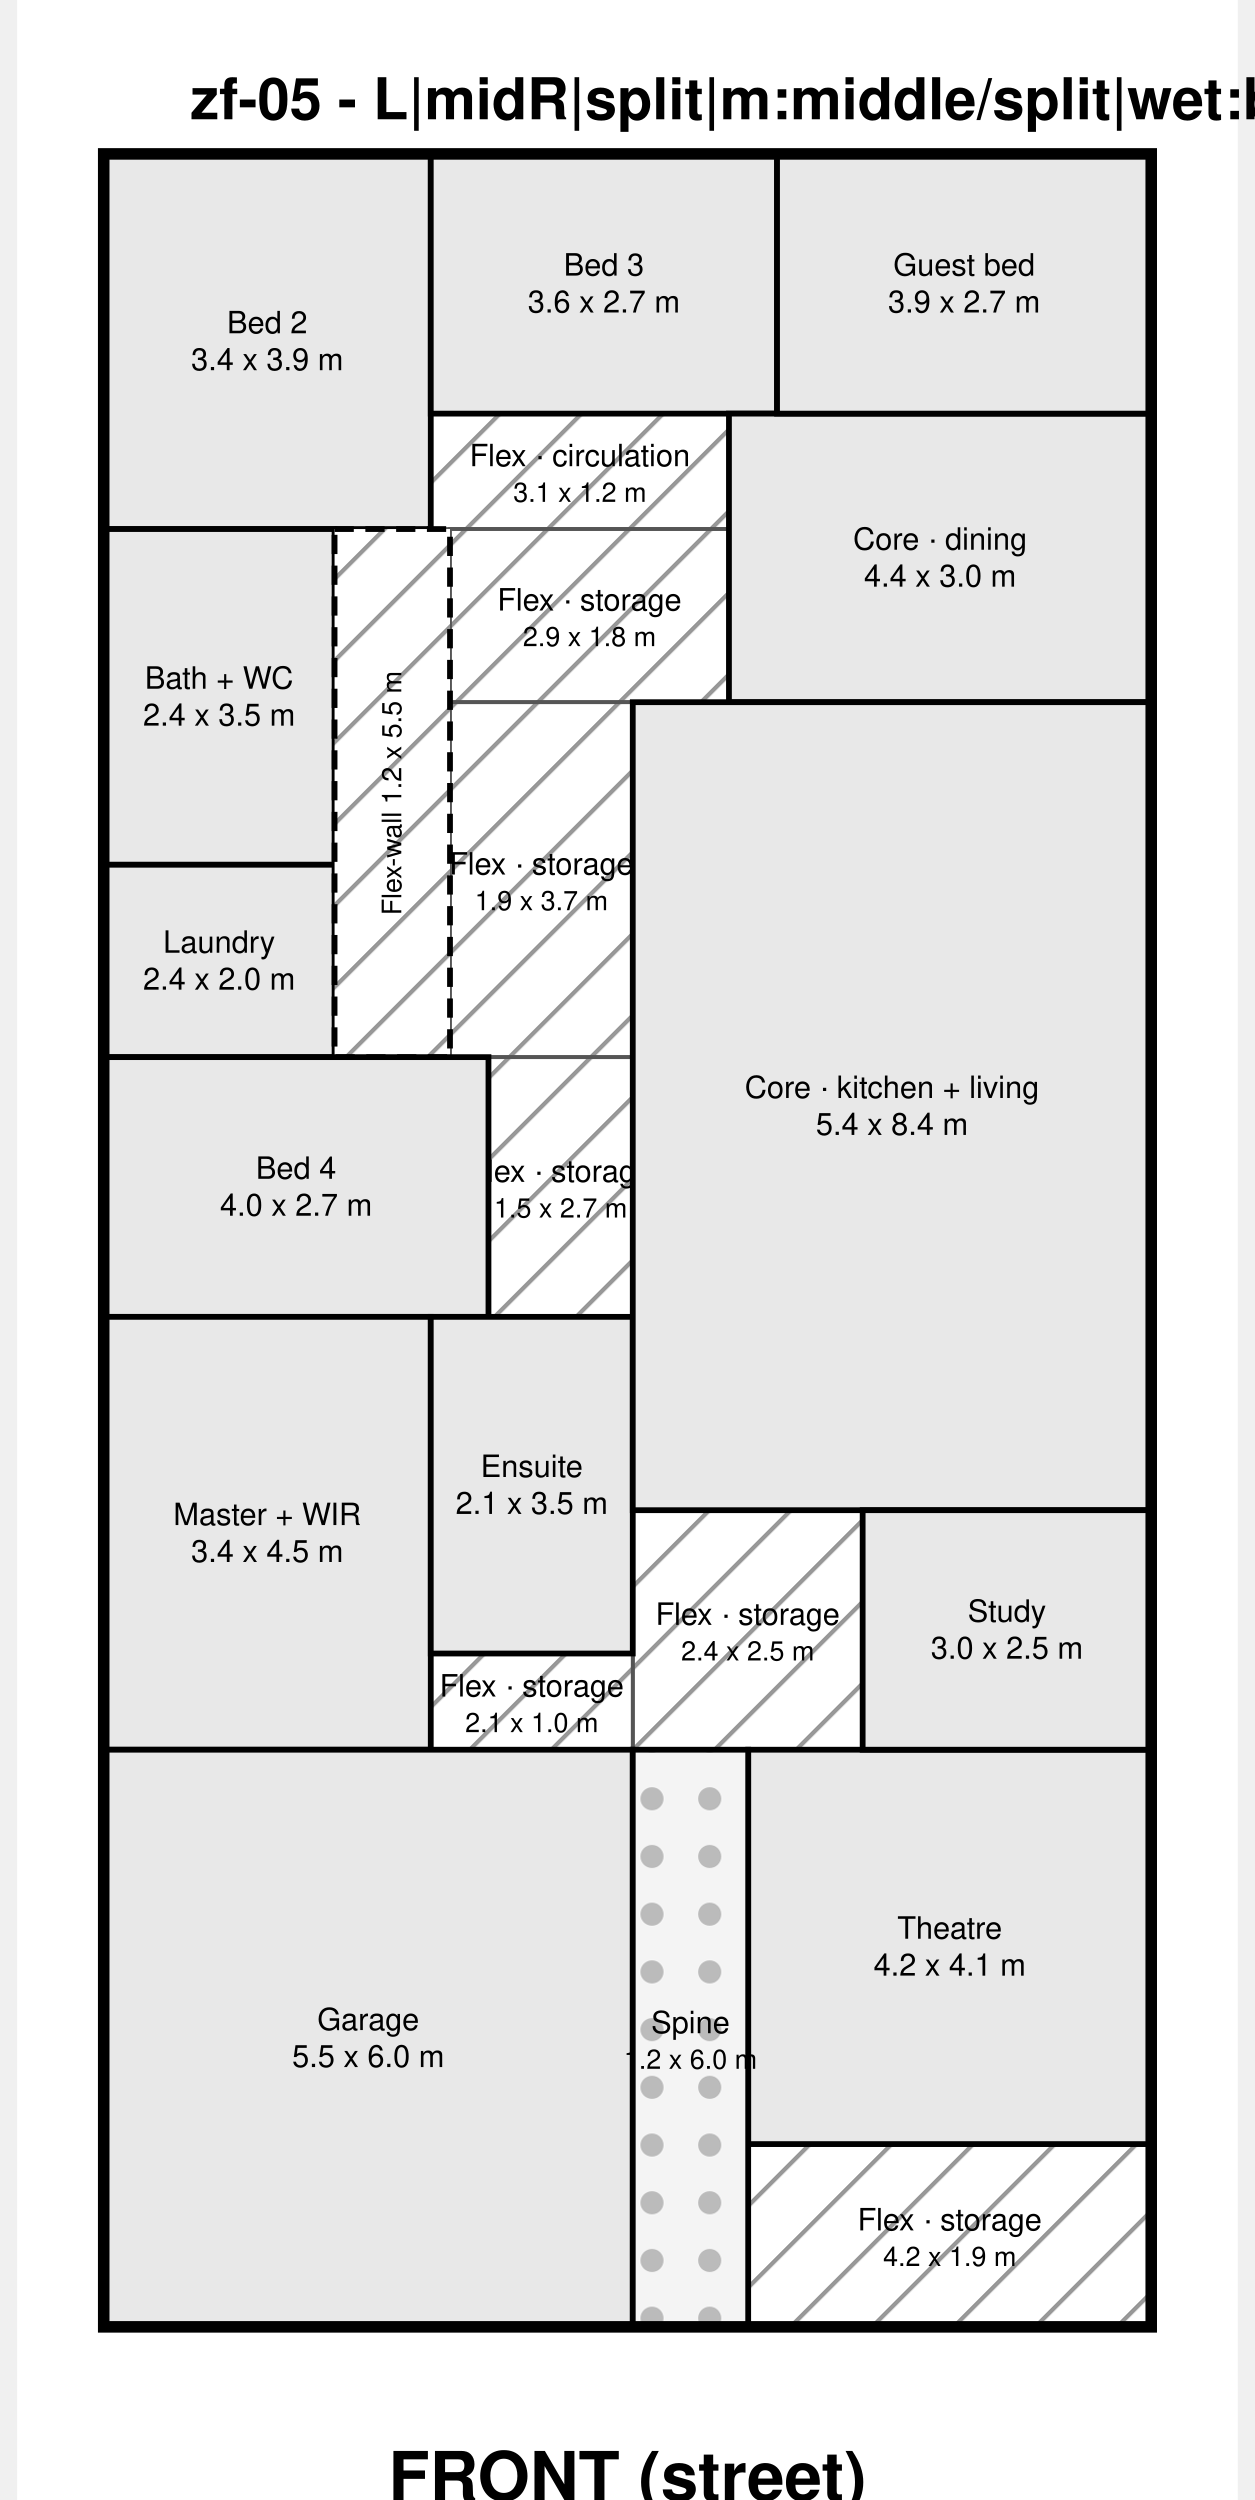
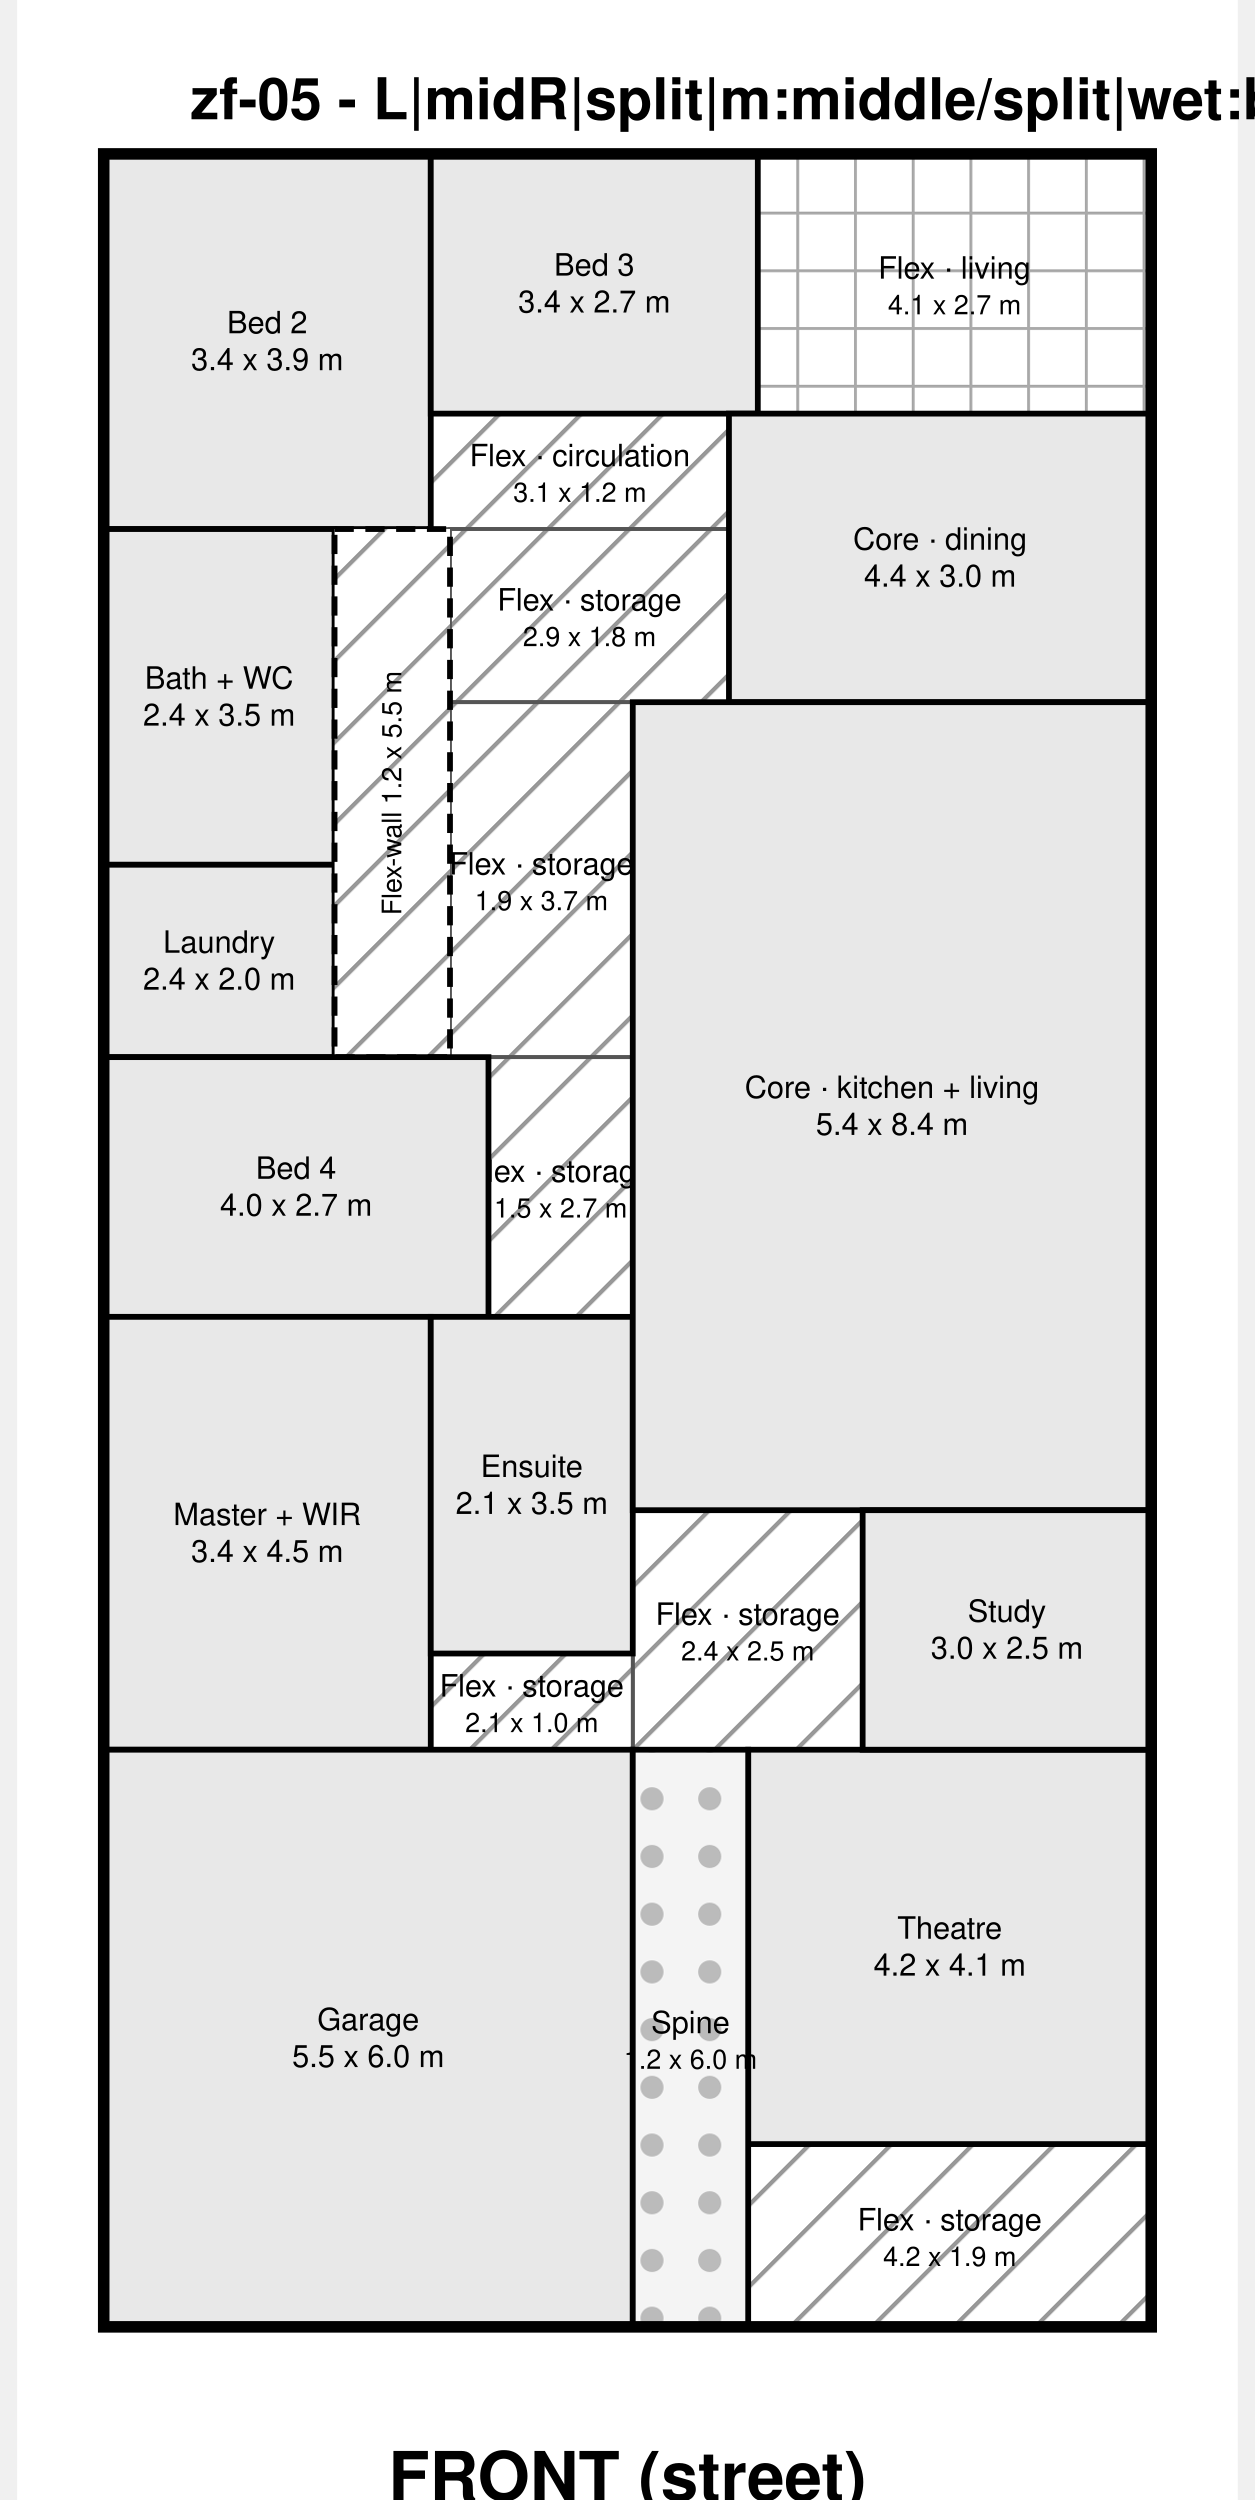
<svg xmlns="http://www.w3.org/2000/svg" width="635" height="1265" viewBox="-900 -1600 12690 25990" font-family="Helvetica, Arial, sans-serif" fill="#000">
  <defs>
    <pattern id="hatch" width="600" height="600" patternUnits="userSpaceOnUse" patternTransform="rotate(45)">
      <rect width="600" height="600" fill="#ffffff" />
      <line x1="0" y1="0" x2="0" y2="600" stroke="#999" stroke-width="90" />
    </pattern>
    <pattern id="hatch2" width="500" height="500" patternUnits="userSpaceOnUse" patternTransform="rotate(-45)">
      <rect width="500" height="500" fill="#ffffff" />
      <line x1="0" y1="0" x2="0" y2="500" stroke="#666" stroke-width="70" />
    </pattern>
+     <pattern id="hatch3" width="600" height="600" patternUnits="userSpaceOnUse">
+       <rect width="600" height="600" fill="#ffffff" />
+       <line x1="0" y1="0" x2="0" y2="600" stroke="#aaa" stroke-width="60" />
+       <line x1="0" y1="0" x2="600" y2="0" stroke="#aaa" stroke-width="60" />
+     </pattern>
    <pattern id="dots" width="600" height="600" patternUnits="userSpaceOnUse">
      <rect width="600" height="600" fill="#f4f4f4" />
      <circle cx="300" cy="300" r="120" fill="#bbb" />
    </pattern>
  </defs>
  <rect x="-900" y="-1600" width="12690" height="25990" fill="#ffffff" />
  <text x="900" y="-360" font-size="600" font-weight="bold">zf-05 - L|midR|split|m:middle/split|wet:block|rr:BBF|fw|v3</text>
+   <g>
+     <rect x="6800" y="0" width="4090" height="2700" fill="url(#hatch3)" stroke="#555" stroke-width="40" />
+     <text x="8845" y="1190" font-size="320" text-anchor="middle" dominant-baseline="middle">Flex · living</text>
+     <text x="8845" y="1574" font-size="280" text-anchor="middle" dominant-baseline="middle">4.1 x 2.7 m</text>
+   </g>
  <g>
    <rect x="3400" y="2700" width="3100" height="1200" fill="url(#hatch)" stroke="#555" stroke-width="40" />
    <text x="4950" y="3140" font-size="320" text-anchor="middle" dominant-baseline="middle">Flex · circulation</text>
    <text x="4950" y="3524" font-size="280" text-anchor="middle" dominant-baseline="middle">3.1 x 1.2 m</text>
  </g>
  <g>
    <rect x="3600" y="3900" width="2900" height="1800" fill="url(#hatch)" stroke="#555" stroke-width="40" />
    <text x="5050" y="4640" font-size="320" text-anchor="middle" dominant-baseline="middle">Flex · storage</text>
    <text x="5050" y="5024" font-size="280" text-anchor="middle" dominant-baseline="middle">2.9 x 1.8 m</text>
  </g>
  <g>
    <rect x="3600" y="5700" width="1900" height="3690" fill="url(#hatch)" stroke="#555" stroke-width="40" />
    <text x="4550" y="7385" font-size="320" text-anchor="middle" dominant-baseline="middle">Flex · storage</text>
    <text x="4550" y="7769" font-size="280" text-anchor="middle" dominant-baseline="middle">1.9 x 3.7 m</text>
  </g>
  <g>
    <rect x="4000" y="9390" width="1500" height="2700" fill="url(#hatch)" stroke="#555" stroke-width="40" />
    <text x="4750" y="10580" font-size="320" text-anchor="middle" dominant-baseline="middle">Flex · storage</text>
    <text x="4750" y="10964" font-size="280" text-anchor="middle" dominant-baseline="middle">1.5 x 2.7 m</text>
  </g>
  <g>
    <rect x="5500" y="14100" width="2390" height="2490" fill="url(#hatch)" stroke="#555" stroke-width="40" />
    <text x="6695" y="15185" font-size="320" text-anchor="middle" dominant-baseline="middle">Flex · storage</text>
    <text x="6695" y="15569" font-size="280" text-anchor="middle" dominant-baseline="middle">2.4 x 2.5 m</text>
  </g>
  <g>
    <rect x="3400" y="15590" width="2100" height="1000" fill="url(#hatch)" stroke="#555" stroke-width="40" />
    <text x="4450" y="15930" font-size="320" text-anchor="middle" dominant-baseline="middle">Flex · storage</text>
    <text x="4450" y="16314" font-size="280" text-anchor="middle" dominant-baseline="middle">2.1 x 1.0 m</text>
  </g>
  <g>
    <rect x="6700" y="20690" width="4190" height="1900" fill="url(#hatch)" stroke="#555" stroke-width="40" />
    <text x="8795" y="21480" font-size="320" text-anchor="middle" dominant-baseline="middle">Flex · storage</text>
    <text x="8795" y="21864" font-size="280" text-anchor="middle" dominant-baseline="middle">4.2 x 1.9 m</text>
  </g>
  <g>
    <rect x="0" y="0" width="3400" height="3900" fill="#e8e8e8" stroke="#000" stroke-width="60" />
    <text x="1700" y="1758" font-size="320" text-anchor="middle" dominant-baseline="middle">Bed 2</text>
    <text x="1700" y="2142" font-size="320" text-anchor="middle" dominant-baseline="middle">3.4 x 3.9 m</text>
  </g>
  <g>
-     <rect x="3400" y="0" width="3600" height="2700" fill="#e8e8e8" stroke="#000" stroke-width="60" />
-     <text x="5200" y="1158" font-size="320" text-anchor="middle" dominant-baseline="middle">Bed 3</text>
-     <text x="5200" y="1542" font-size="320" text-anchor="middle" dominant-baseline="middle">3.6 x 2.7 m</text>
+     <rect x="3400" y="0" width="3400" height="2700" fill="#e8e8e8" stroke="#000" stroke-width="60" />
+     <text x="5100" y="1158" font-size="320" text-anchor="middle" dominant-baseline="middle">Bed 3</text>
+     <text x="5100" y="1542" font-size="320" text-anchor="middle" dominant-baseline="middle">3.4 x 2.7 m</text>
  </g>
  <g>
    <rect x="0" y="3900" width="2400" height="3490" fill="#e8e8e8" stroke="#000" stroke-width="60" />
    <text x="1200" y="5453" font-size="320" text-anchor="middle" dominant-baseline="middle">Bath + WC</text>
    <text x="1200" y="5837" font-size="320" text-anchor="middle" dominant-baseline="middle">2.4 x 3.5 m</text>
  </g>
  <g>
    <rect x="0" y="7390" width="2400" height="2000" fill="#e8e8e8" stroke="#000" stroke-width="60" />
    <text x="1200" y="8198" font-size="320" text-anchor="middle" dominant-baseline="middle">Laundry</text>
    <text x="1200" y="8582" font-size="320" text-anchor="middle" dominant-baseline="middle">2.4 x 2.0 m</text>
  </g>
  <g>
    <rect x="2400" y="3900" width="1200" height="5490" fill="url(#hatch)" stroke="#000" stroke-width="60" stroke-dasharray="200 120" />
    <text transform="translate(3000 6645) rotate(-90)" font-size="280" text-anchor="middle" dominant-baseline="middle">Flex-wall 1.2 x 5.5 m</text>
  </g>
  <g>
    <rect x="0" y="9390" width="4000" height="2700" fill="#e8e8e8" stroke="#000" stroke-width="60" />
    <text x="2000" y="10548" font-size="320" text-anchor="middle" dominant-baseline="middle">Bed 4</text>
    <text x="2000" y="10932" font-size="320" text-anchor="middle" dominant-baseline="middle">4.0 x 2.7 m</text>
  </g>
  <g>
    <rect x="0" y="12090" width="3400" height="4500" fill="#e8e8e8" stroke="#000" stroke-width="60" />
    <text x="1700" y="14148" font-size="320" text-anchor="middle" dominant-baseline="middle">Master + WIR</text>
    <text x="1700" y="14532" font-size="320" text-anchor="middle" dominant-baseline="middle">3.4 x 4.5 m</text>
  </g>
  <g>
    <rect x="3400" y="12090" width="2100" height="3500" fill="#e8e8e8" stroke="#000" stroke-width="60" />
    <text x="4450" y="13648" font-size="320" text-anchor="middle" dominant-baseline="middle">Ensuite</text>
    <text x="4450" y="14032" font-size="320" text-anchor="middle" dominant-baseline="middle">2.1 x 3.5 m</text>
  </g>
  <g>
    <rect x="0" y="16590" width="5500" height="6000" fill="#e8e8e8" stroke="#000" stroke-width="60" />
    <text x="2750" y="19398" font-size="320" text-anchor="middle" dominant-baseline="middle">Garage</text>
    <text x="2750" y="19782" font-size="320" text-anchor="middle" dominant-baseline="middle">5.5 x 6.0 m</text>
  </g>
  <g>
    <rect x="6500" y="2700" width="4390" height="3000" fill="#e8e8e8" stroke="#000" stroke-width="60" />
    <text x="8695" y="4008" font-size="320" text-anchor="middle" dominant-baseline="middle">Core · dining</text>
    <text x="8695" y="4392" font-size="320" text-anchor="middle" dominant-baseline="middle">4.4 x 3.0 m</text>
  </g>
  <g>
    <rect x="5500" y="5700" width="5390" height="8400" fill="#e8e8e8" stroke="#000" stroke-width="60" />
    <text x="8195" y="9708" font-size="320" text-anchor="middle" dominant-baseline="middle">Core · kitchen + living</text>
    <text x="8195" y="10092" font-size="320" text-anchor="middle" dominant-baseline="middle">5.4 x 8.4 m</text>
  </g>
  <g>
    <rect x="6700" y="16590" width="4190" height="4100" fill="#e8e8e8" stroke="#000" stroke-width="60" />
    <text x="8795" y="18448" font-size="320" text-anchor="middle" dominant-baseline="middle">Theatre</text>
    <text x="8795" y="18832" font-size="320" text-anchor="middle" dominant-baseline="middle">4.2 x 4.1 m</text>
  </g>
  <g>
-     <rect x="7000" y="0" width="3890" height="2700" fill="#e8e8e8" stroke="#000" stroke-width="60" />
-     <text x="8945" y="1158" font-size="320" text-anchor="middle" dominant-baseline="middle">Guest bed</text>
-     <text x="8945" y="1542" font-size="320" text-anchor="middle" dominant-baseline="middle">3.9 x 2.7 m</text>
-   </g>
-   <g>
    <rect x="7890" y="14100" width="3000" height="2490" fill="#e8e8e8" stroke="#000" stroke-width="60" />
    <text x="9390" y="15153" font-size="320" text-anchor="middle" dominant-baseline="middle">Study</text>
    <text x="9390" y="15537" font-size="320" text-anchor="middle" dominant-baseline="middle">3.0 x 2.5 m</text>
  </g>
  <g>
    <rect x="5500" y="16590" width="1200" height="6000" fill="url(#dots)" stroke="#000" stroke-width="60" />
    <text x="6100" y="19430" font-size="320" text-anchor="middle" dominant-baseline="middle">Spine</text>
    <text x="6100" y="19814" font-size="280" text-anchor="middle" dominant-baseline="middle">1.2 x 6.0 m</text>
  </g>
  <rect x="0" y="0" width="10890" height="22590" fill="none" stroke="#000" stroke-width="120" />
  <text x="5445" y="24390" font-size="700" text-anchor="middle" font-weight="bold">FRONT (street)</text>
</svg>
